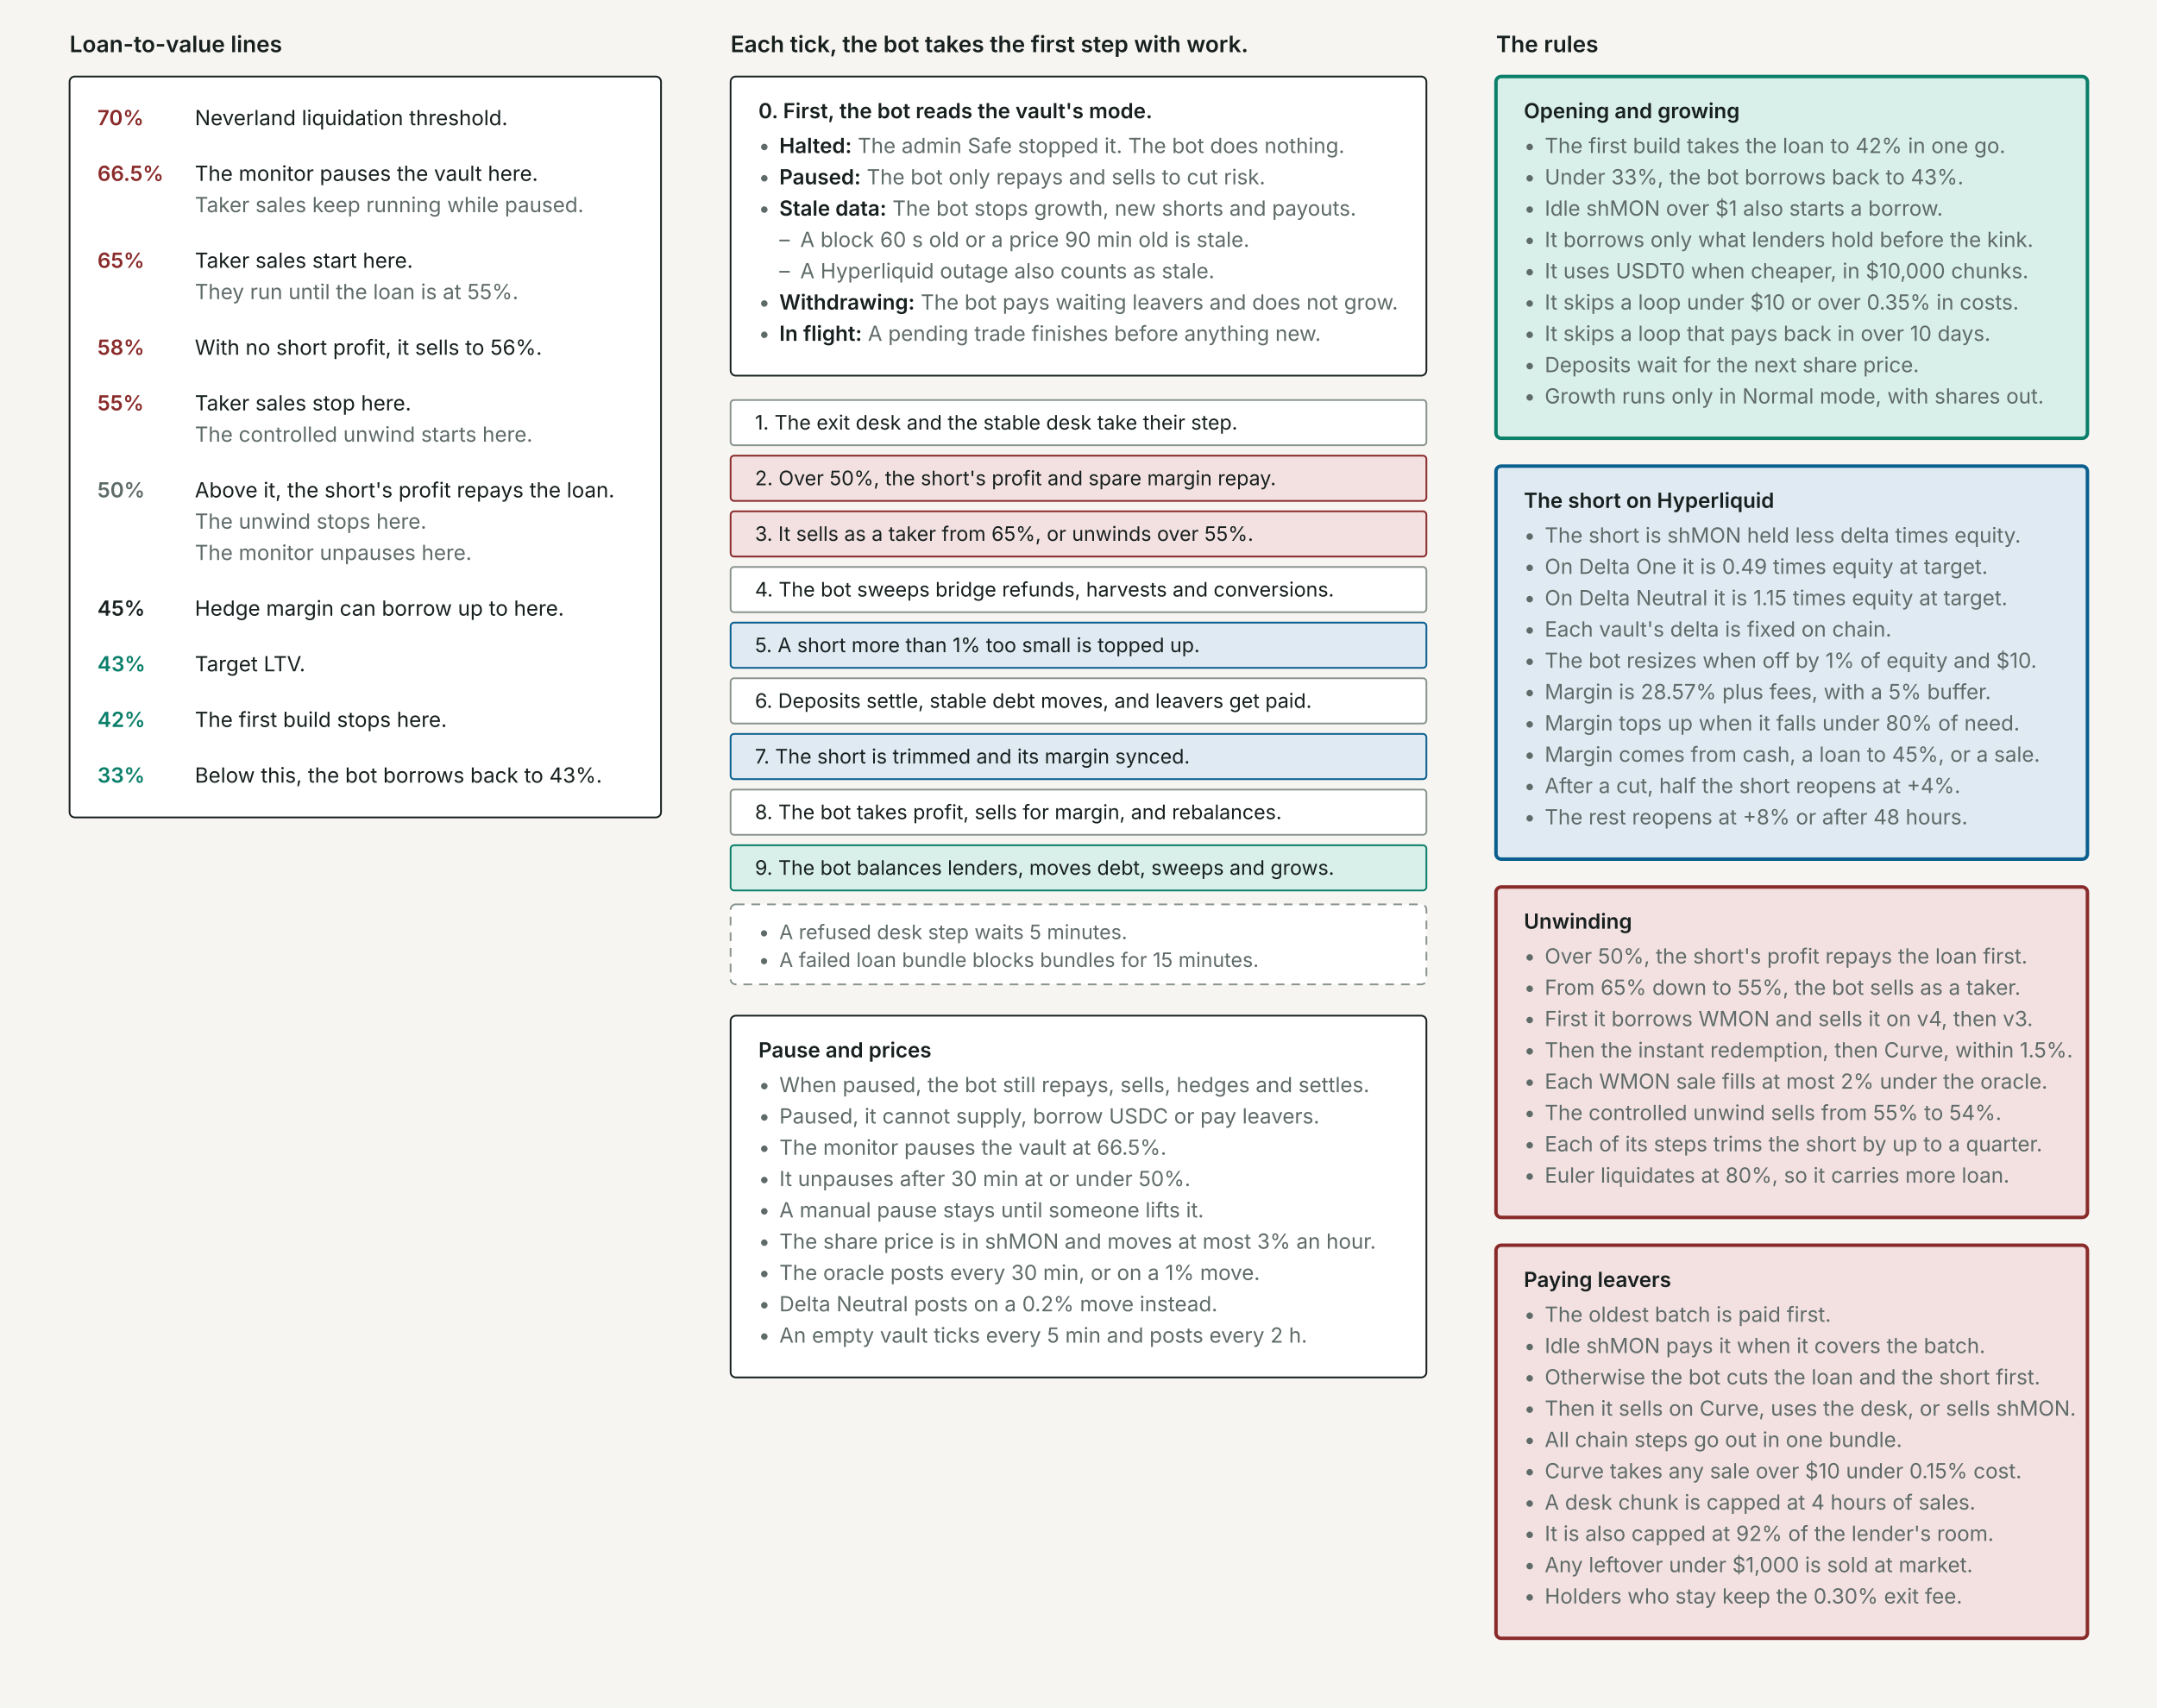
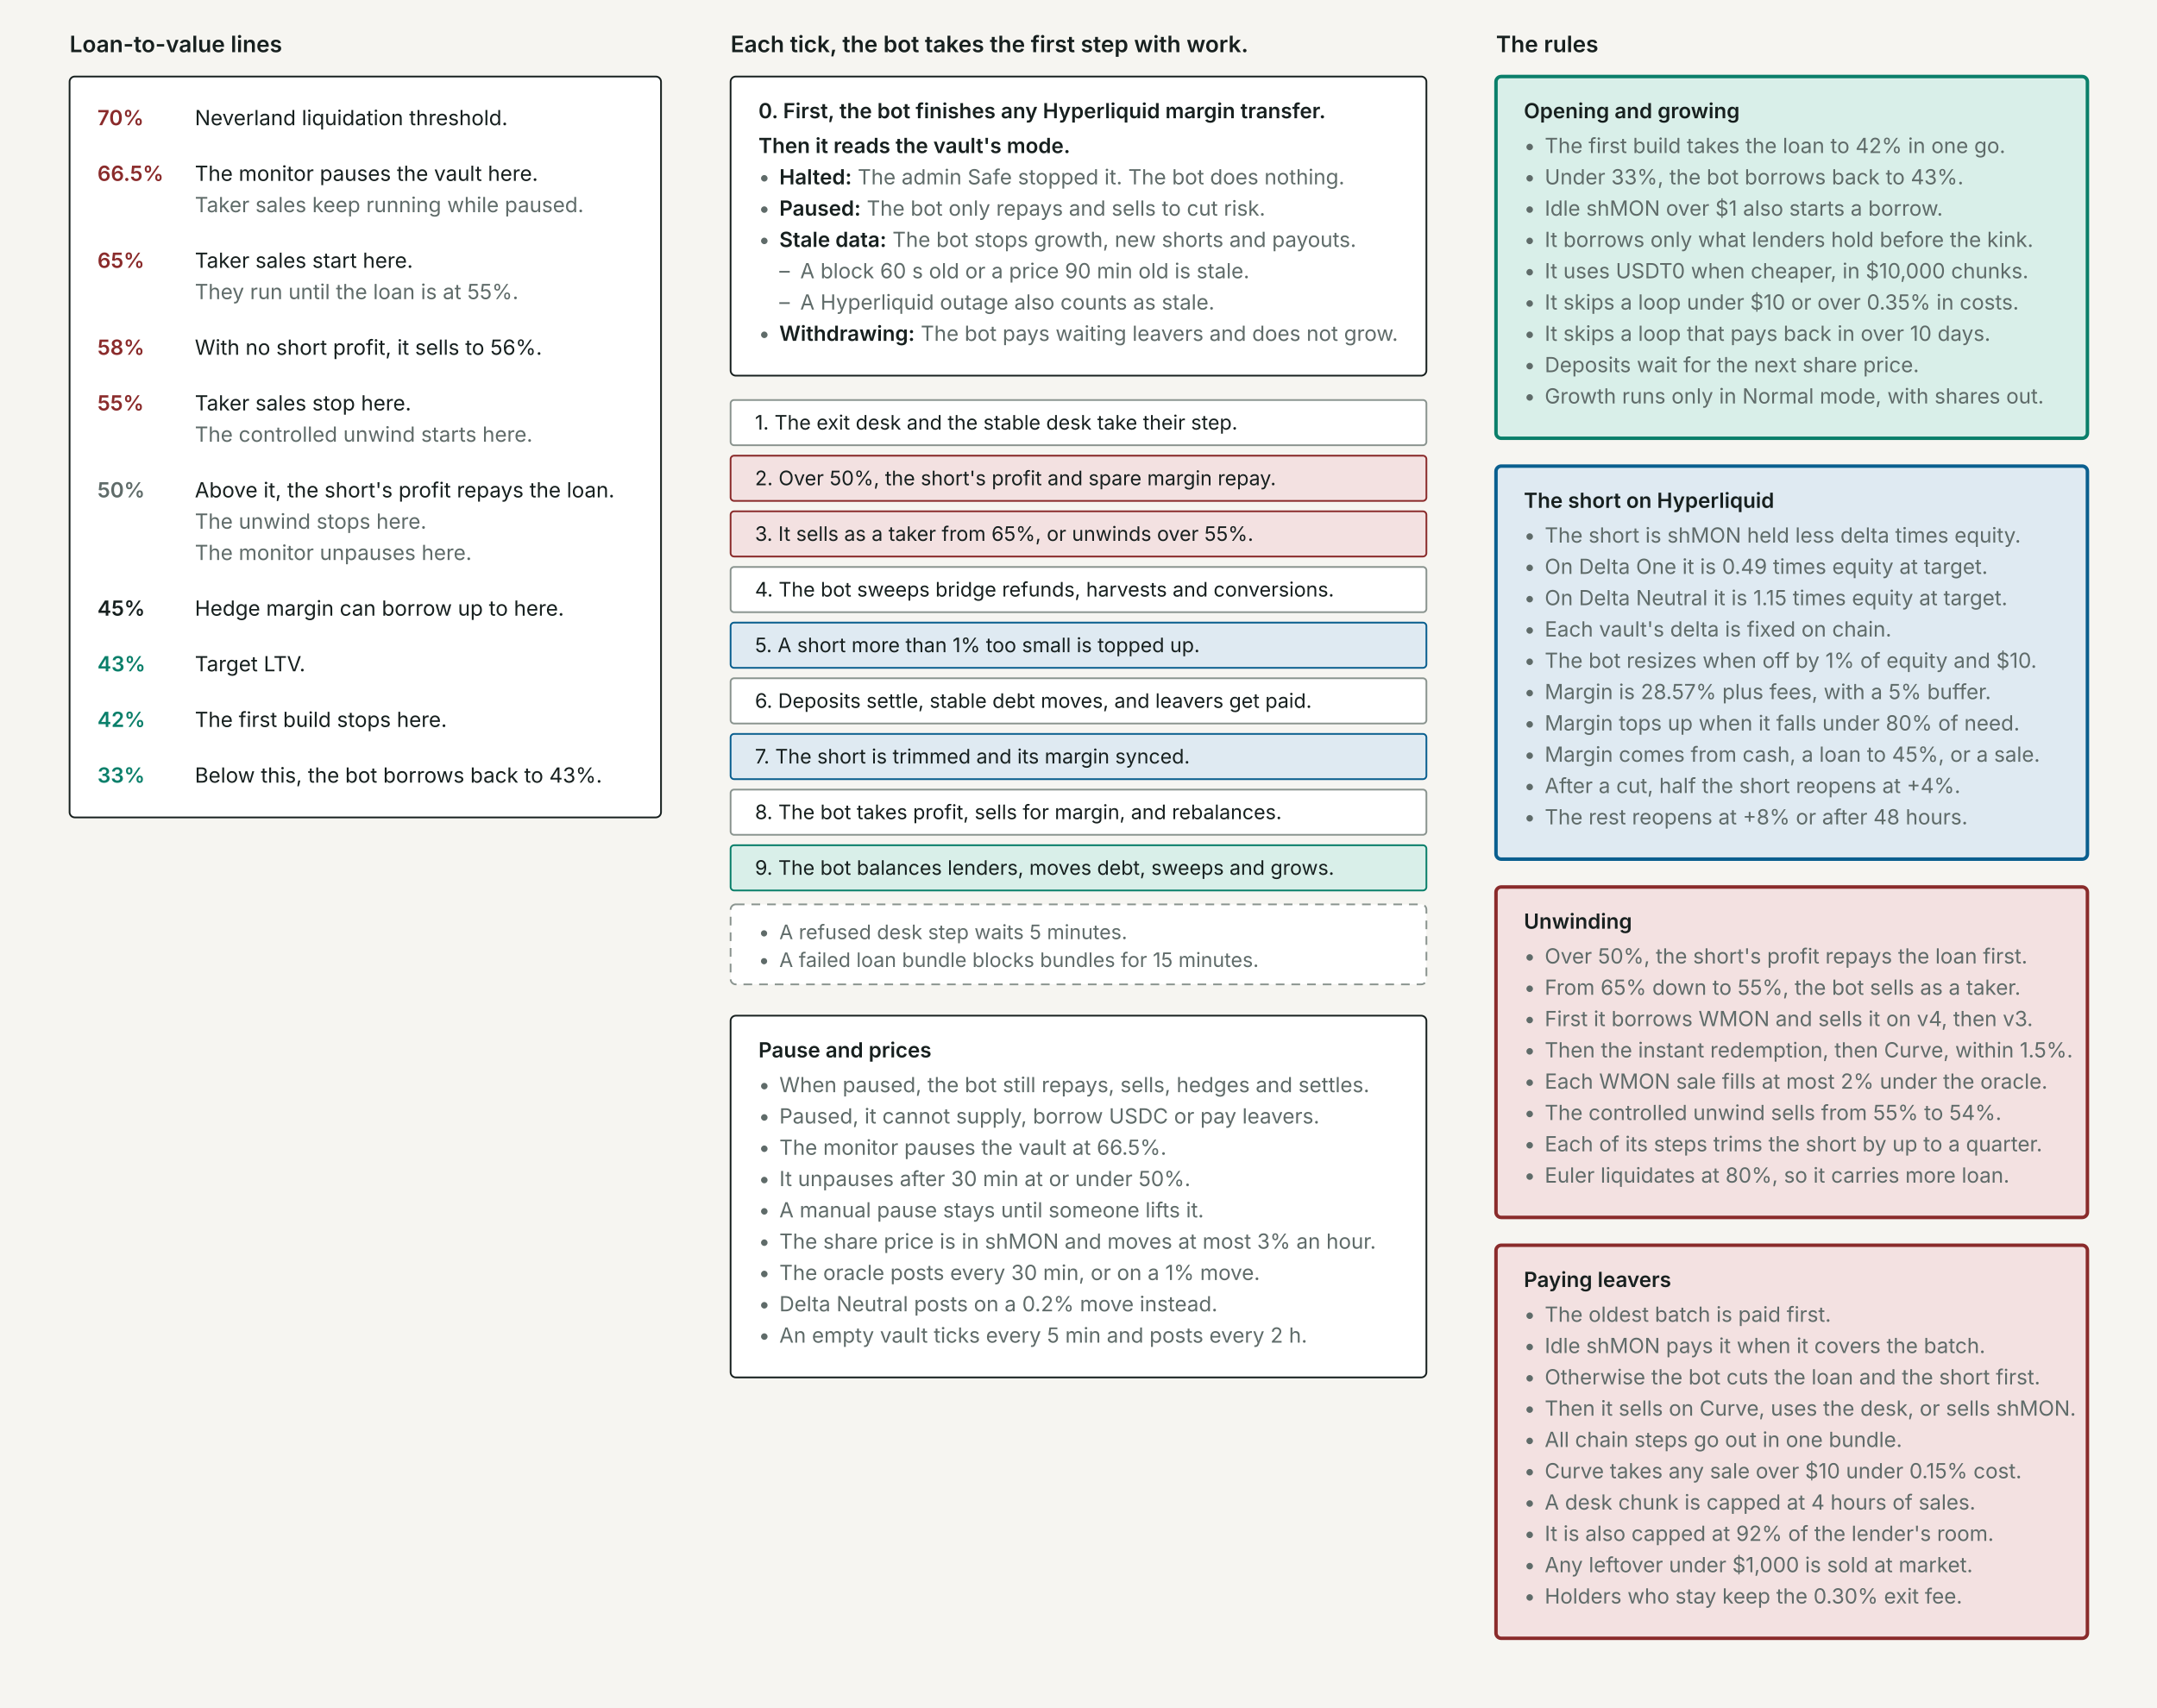
<svg xmlns="http://www.w3.org/2000/svg" width="1240" height="982" viewBox="0 0 1240 982" role="img" aria-label="The bot's loan-to-value lines, the order it tries steps each tick, and its rules for growing, the Hyperliquid short, unwinding, and paying leavers." style="color:#17201f">
  <rect x="0" y="0" width="1240" height="982" fill="#f6f5f1" />
  <g font-family="IBM Plex Sans, system-ui, -apple-system, Segoe UI, sans-serif" font-size="12" fill="#17201f">
    <text x="40" y="30" font-weight="600" font-size="13">Loan-to-value lines</text>
    <rect x="40" y="44" width="340" height="426" rx="3" fill="#ffffff" stroke="#17201f" />
    <text x="56" y="72" font-weight="600" fill="#8a2b2b">70%</text>
    <text x="112" y="72">Neverland liquidation threshold.</text>
    <text x="56" y="104" font-weight="600" fill="#8a2b2b">66.5%</text>
    <text x="112" y="104">The monitor pauses the vault here.</text>
    <text x="112" y="122" fill="#5f6b69">Taker sales keep running while paused.</text>
    <text x="56" y="154" font-weight="600" fill="#8a2b2b">65%</text>
    <text x="112" y="154">Taker sales start here.</text>
    <text x="112" y="172" fill="#5f6b69">They run until the loan is at 55%.</text>
    <text x="56" y="204" font-weight="600" fill="#8a2b2b">58%</text>
    <text x="112" y="204">With no short profit, it sells to 56%.</text>
    <text x="56" y="236" font-weight="600" fill="#8a2b2b">55%</text>
    <text x="112" y="236">Taker sales stop here.</text>
    <text x="112" y="254" fill="#5f6b69">The controlled unwind starts here.</text>
    <text x="56" y="286" font-weight="600" fill="#5f6b69">50%</text>
    <text x="112" y="286">Above it, the short's profit repays the loan.</text>
    <text x="112" y="304" fill="#5f6b69">The unwind stops here.</text>
    <text x="112" y="322" fill="#5f6b69">The monitor unpauses here.</text>
    <text x="56" y="354" font-weight="600" fill="#17201f">45%</text>
    <text x="112" y="354">Hedge margin can borrow up to here.</text>
    <text x="56" y="386" font-weight="600" fill="#0a7f6a">43%</text>
    <text x="112" y="386">Target LTV.</text>
    <text x="56" y="418" font-weight="600" fill="#0a7f6a">42%</text>
    <text x="112" y="418">The first build stops here.</text>
    <text x="56" y="450" font-weight="600" fill="#0a7f6a">33%</text>
    <text x="112" y="450">Below this, the bot borrows back to 43%.</text>
    <text x="420" y="30" font-weight="600" font-size="13">Each tick, the bot takes the first step with work.</text>
    <rect x="420" y="44" width="400" height="172" rx="3" fill="#ffffff" stroke="#17201f" />
-     <text x="436" y="68" font-weight="600">0. First, the bot reads the vault's mode.</text>
-     <text x="436" y="88" fill="#5f6b69">•</text>
-     <text x="448" y="88" fill="#5f6b69">
-       <tspan font-weight="600" fill="#17201f">Halted:</tspan> The admin Safe stopped it. The bot does nothing.</text>
+     <text x="436" y="68" font-weight="600">0. First, the bot finishes any Hyperliquid margin transfer.</text>
+     <text x="436" y="88" font-weight="600">Then it reads the vault's mode.</text>
    <text x="436" y="106" fill="#5f6b69">•</text>
    <text x="448" y="106" fill="#5f6b69">
-       <tspan font-weight="600" fill="#17201f">Paused:</tspan> The bot only repays and sells to cut risk.</text>
+       <tspan font-weight="600" fill="#17201f">Halted:</tspan> The admin Safe stopped it. The bot does nothing.</text>
    <text x="436" y="124" fill="#5f6b69">•</text>
    <text x="448" y="124" fill="#5f6b69">
+       <tspan font-weight="600" fill="#17201f">Paused:</tspan> The bot only repays and sells to cut risk.</text>
+     <text x="436" y="142" fill="#5f6b69">•</text>
+     <text x="448" y="142" fill="#5f6b69">
      <tspan font-weight="600" fill="#17201f">Stale data:</tspan> The bot stops growth, new shorts and payouts.</text>
-     <text x="448" y="142" fill="#5f6b69">–</text>
-     <text x="460" y="142" fill="#5f6b69">A block 60 s old or a price 90 min old is stale.</text>
    <text x="448" y="160" fill="#5f6b69">–</text>
-     <text x="460" y="160" fill="#5f6b69">A Hyperliquid outage also counts as stale.</text>
-     <text x="436" y="178" fill="#5f6b69">•</text>
-     <text x="448" y="178" fill="#5f6b69">
-       <tspan font-weight="600" fill="#17201f">Withdrawing:</tspan> The bot pays waiting leavers and does not grow.</text>
+     <text x="460" y="160" fill="#5f6b69">A block 60 s old or a price 90 min old is stale.</text>
+     <text x="448" y="178" fill="#5f6b69">–</text>
+     <text x="460" y="178" fill="#5f6b69">A Hyperliquid outage also counts as stale.</text>
    <text x="436" y="196" fill="#5f6b69">•</text>
    <text x="448" y="196" fill="#5f6b69">
-       <tspan font-weight="600" fill="#17201f">In flight:</tspan> A pending trade finishes before anything new.</text>
+       <tspan font-weight="600" fill="#17201f">Withdrawing:</tspan> The bot pays waiting leavers and does not grow.</text>
    <g font-size="11.5">
      <rect x="420" y="230" width="400" height="26" rx="2" fill="#ffffff" stroke="#8a948f" />
      <text x="434" y="247">1. The exit desk and the stable desk take their step.</text>
      <rect x="420" y="262" width="400" height="26" rx="2" fill="#f3e1e1" stroke="#8a2b2b" />
      <text x="434" y="279">2. Over 50%, the short's profit and spare margin repay.</text>
      <rect x="420" y="294" width="400" height="26" rx="2" fill="#f3e1e1" stroke="#8a2b2b" />
      <text x="434" y="311">3. It sells as a taker from 65%, or unwinds over 55%.</text>
      <rect x="420" y="326" width="400" height="26" rx="2" fill="#ffffff" stroke="#8a948f" />
      <text x="434" y="343">4. The bot sweeps bridge refunds, harvests and conversions.</text>
      <rect x="420" y="358" width="400" height="26" rx="2" fill="#dfeaf2" stroke="#0a5f8f" />
      <text x="434" y="375">5. A short more than 1% too small is topped up.</text>
      <rect x="420" y="390" width="400" height="26" rx="2" fill="#ffffff" stroke="#8a948f" />
      <text x="434" y="407">6. Deposits settle, stable debt moves, and leavers get paid.</text>
      <rect x="420" y="422" width="400" height="26" rx="2" fill="#dfeaf2" stroke="#0a5f8f" />
      <text x="434" y="439">7. The short is trimmed and its margin synced.</text>
      <rect x="420" y="454" width="400" height="26" rx="2" fill="#ffffff" stroke="#8a948f" />
      <text x="434" y="471">8. The bot takes profit, sells for margin, and rebalances.</text>
      <rect x="420" y="486" width="400" height="26" rx="2" fill="#d9efe9" stroke="#0a7f6a" />
      <text x="434" y="503">9. The bot balances lenders, moves debt, sweeps and grows.</text>
    </g>
    <rect x="420" y="520" width="400" height="46" rx="3" fill="#ffffff" stroke="#8a948f" stroke-dasharray="5 4" />
    <text x="436" y="540" fill="#5f6b69" font-size="11.5">•</text>
    <text x="448" y="540" fill="#5f6b69" font-size="11.5">A refused desk step waits 5 minutes.</text>
    <text x="436" y="556" fill="#5f6b69" font-size="11.5">•</text>
    <text x="448" y="556" fill="#5f6b69" font-size="11.5">A failed loan bundle blocks bundles for 15 minutes.</text>
    <rect x="420" y="584" width="400" height="208" rx="3" fill="#ffffff" stroke="#17201f" />
    <text x="436" y="608" font-weight="600">Pause and prices</text>
    <text x="436" y="628" fill="#5f6b69">•</text>
    <text x="448" y="628" fill="#5f6b69">When paused, the bot still repays, sells, hedges and settles.</text>
    <text x="436" y="646" fill="#5f6b69">•</text>
    <text x="448" y="646" fill="#5f6b69">Paused, it cannot supply, borrow USDC or pay leavers.</text>
    <text x="436" y="664" fill="#5f6b69">•</text>
    <text x="448" y="664" fill="#5f6b69">The monitor pauses the vault at 66.5%.</text>
    <text x="436" y="682" fill="#5f6b69">•</text>
    <text x="448" y="682" fill="#5f6b69">It unpauses after 30 min at or under 50%.</text>
    <text x="436" y="700" fill="#5f6b69">•</text>
    <text x="448" y="700" fill="#5f6b69">A manual pause stays until someone lifts it.</text>
    <text x="436" y="718" fill="#5f6b69">•</text>
    <text x="448" y="718" fill="#5f6b69">The share price is in shMON and moves at most 3% an hour.</text>
    <text x="436" y="736" fill="#5f6b69">•</text>
    <text x="448" y="736" fill="#5f6b69">The oracle posts every 30 min, or on a 1% move.</text>
    <text x="436" y="754" fill="#5f6b69">•</text>
    <text x="448" y="754" fill="#5f6b69">Delta Neutral posts on a 0.2% move instead.</text>
    <text x="436" y="772" fill="#5f6b69">•</text>
    <text x="448" y="772" fill="#5f6b69">An empty vault ticks every 5 min and posts every 2 h.</text>
    <text x="860" y="30" font-weight="600" font-size="13">The rules</text>
    <rect x="860" y="44" width="340" height="208" rx="3" fill="#d9efe9" stroke="#0a7f6a" stroke-width="2" />
    <text x="876" y="68" font-weight="600">Opening and growing</text>
    <text x="876" y="88" fill="#5f6b69">•</text>
    <text x="888" y="88" fill="#5f6b69">The first build takes the loan to 42% in one go.</text>
    <text x="876" y="106" fill="#5f6b69">•</text>
    <text x="888" y="106" fill="#5f6b69">Under 33%, the bot borrows back to 43%.</text>
    <text x="876" y="124" fill="#5f6b69">•</text>
    <text x="888" y="124" fill="#5f6b69">Idle shMON over $1 also starts a borrow.</text>
    <text x="876" y="142" fill="#5f6b69">•</text>
    <text x="888" y="142" fill="#5f6b69">It borrows only what lenders hold before the kink.</text>
    <text x="876" y="160" fill="#5f6b69">•</text>
    <text x="888" y="160" fill="#5f6b69">It uses USDT0 when cheaper, in $10,000 chunks.</text>
    <text x="876" y="178" fill="#5f6b69">•</text>
    <text x="888" y="178" fill="#5f6b69">It skips a loop under $10 or over 0.35% in costs.</text>
    <text x="876" y="196" fill="#5f6b69">•</text>
    <text x="888" y="196" fill="#5f6b69">It skips a loop that pays back in over 10 days.</text>
    <text x="876" y="214" fill="#5f6b69">•</text>
    <text x="888" y="214" fill="#5f6b69">Deposits wait for the next share price.</text>
    <text x="876" y="232" fill="#5f6b69">•</text>
    <text x="888" y="232" fill="#5f6b69">Growth runs only in Normal mode, with shares out.</text>
    <rect x="860" y="268" width="340" height="226" rx="3" fill="#dfeaf2" stroke="#0a5f8f" stroke-width="2" />
    <text x="876" y="292" font-weight="600">The short on Hyperliquid</text>
    <text x="876" y="312" fill="#5f6b69">•</text>
    <text x="888" y="312" fill="#5f6b69">The short is shMON held less delta times equity.</text>
    <text x="876" y="330" fill="#5f6b69">•</text>
    <text x="888" y="330" fill="#5f6b69">On Delta One it is 0.49 times equity at target.</text>
    <text x="876" y="348" fill="#5f6b69">•</text>
    <text x="888" y="348" fill="#5f6b69">On Delta Neutral it is 1.15 times equity at target.</text>
    <text x="876" y="366" fill="#5f6b69">•</text>
    <text x="888" y="366" fill="#5f6b69">Each vault's delta is fixed on chain.</text>
    <text x="876" y="384" fill="#5f6b69">•</text>
    <text x="888" y="384" fill="#5f6b69">The bot resizes when off by 1% of equity and $10.</text>
    <text x="876" y="402" fill="#5f6b69">•</text>
    <text x="888" y="402" fill="#5f6b69">Margin is 28.57% plus fees, with a 5% buffer.</text>
    <text x="876" y="420" fill="#5f6b69">•</text>
    <text x="888" y="420" fill="#5f6b69">Margin tops up when it falls under 80% of need.</text>
    <text x="876" y="438" fill="#5f6b69">•</text>
    <text x="888" y="438" fill="#5f6b69">Margin comes from cash, a loan to 45%, or a sale.</text>
    <text x="876" y="456" fill="#5f6b69">•</text>
    <text x="888" y="456" fill="#5f6b69">After a cut, half the short reopens at +4%.</text>
    <text x="876" y="474" fill="#5f6b69">•</text>
    <text x="888" y="474" fill="#5f6b69">The rest reopens at +8% or after 48 hours.</text>
    <rect x="860" y="510" width="340" height="190" rx="3" fill="#f3e1e1" stroke="#8a2b2b" stroke-width="2" />
    <text x="876" y="534" font-weight="600">Unwinding</text>
    <text x="876" y="554" fill="#5f6b69">•</text>
    <text x="888" y="554" fill="#5f6b69">Over 50%, the short's profit repays the loan first.</text>
    <text x="876" y="572" fill="#5f6b69">•</text>
    <text x="888" y="572" fill="#5f6b69">From 65% down to 55%, the bot sells as a taker.</text>
    <text x="876" y="590" fill="#5f6b69">•</text>
    <text x="888" y="590" fill="#5f6b69">First it borrows WMON and sells it on v4, then v3.</text>
    <text x="876" y="608" fill="#5f6b69">•</text>
    <text x="888" y="608" fill="#5f6b69">Then the instant redemption, then Curve, within 1.5%.</text>
    <text x="876" y="626" fill="#5f6b69">•</text>
    <text x="888" y="626" fill="#5f6b69">Each WMON sale fills at most 2% under the oracle.</text>
    <text x="876" y="644" fill="#5f6b69">•</text>
    <text x="888" y="644" fill="#5f6b69">The controlled unwind sells from 55% to 54%.</text>
    <text x="876" y="662" fill="#5f6b69">•</text>
    <text x="888" y="662" fill="#5f6b69">Each of its steps trims the short by up to a quarter.</text>
    <text x="876" y="680" fill="#5f6b69">•</text>
    <text x="888" y="680" fill="#5f6b69">Euler liquidates at 80%, so it carries more loan.</text>
    <rect x="860" y="716" width="340" height="226" rx="3" fill="#f3e1e1" stroke="#8a2b2b" stroke-width="2" />
    <text x="876" y="740" font-weight="600">Paying leavers</text>
    <text x="876" y="760" fill="#5f6b69">•</text>
    <text x="888" y="760" fill="#5f6b69">The oldest batch is paid first.</text>
    <text x="876" y="778" fill="#5f6b69">•</text>
    <text x="888" y="778" fill="#5f6b69">Idle shMON pays it when it covers the batch.</text>
    <text x="876" y="796" fill="#5f6b69">•</text>
    <text x="888" y="796" fill="#5f6b69">Otherwise the bot cuts the loan and the short first.</text>
    <text x="876" y="814" fill="#5f6b69">•</text>
    <text x="888" y="814" fill="#5f6b69">Then it sells on Curve, uses the desk, or sells shMON.</text>
    <text x="876" y="832" fill="#5f6b69">•</text>
    <text x="888" y="832" fill="#5f6b69">All chain steps go out in one bundle.</text>
    <text x="876" y="850" fill="#5f6b69">•</text>
    <text x="888" y="850" fill="#5f6b69">Curve takes any sale over $10 under 0.15% cost.</text>
    <text x="876" y="868" fill="#5f6b69">•</text>
    <text x="888" y="868" fill="#5f6b69">A desk chunk is capped at 4 hours of sales.</text>
    <text x="876" y="886" fill="#5f6b69">•</text>
    <text x="888" y="886" fill="#5f6b69">It is also capped at 92% of the lender's room.</text>
    <text x="876" y="904" fill="#5f6b69">•</text>
    <text x="888" y="904" fill="#5f6b69">Any leftover under $1,000 is sold at market.</text>
    <text x="876" y="922" fill="#5f6b69">•</text>
    <text x="888" y="922" fill="#5f6b69">Holders who stay keep the 0.30% exit fee.</text>
  </g>
</svg>
